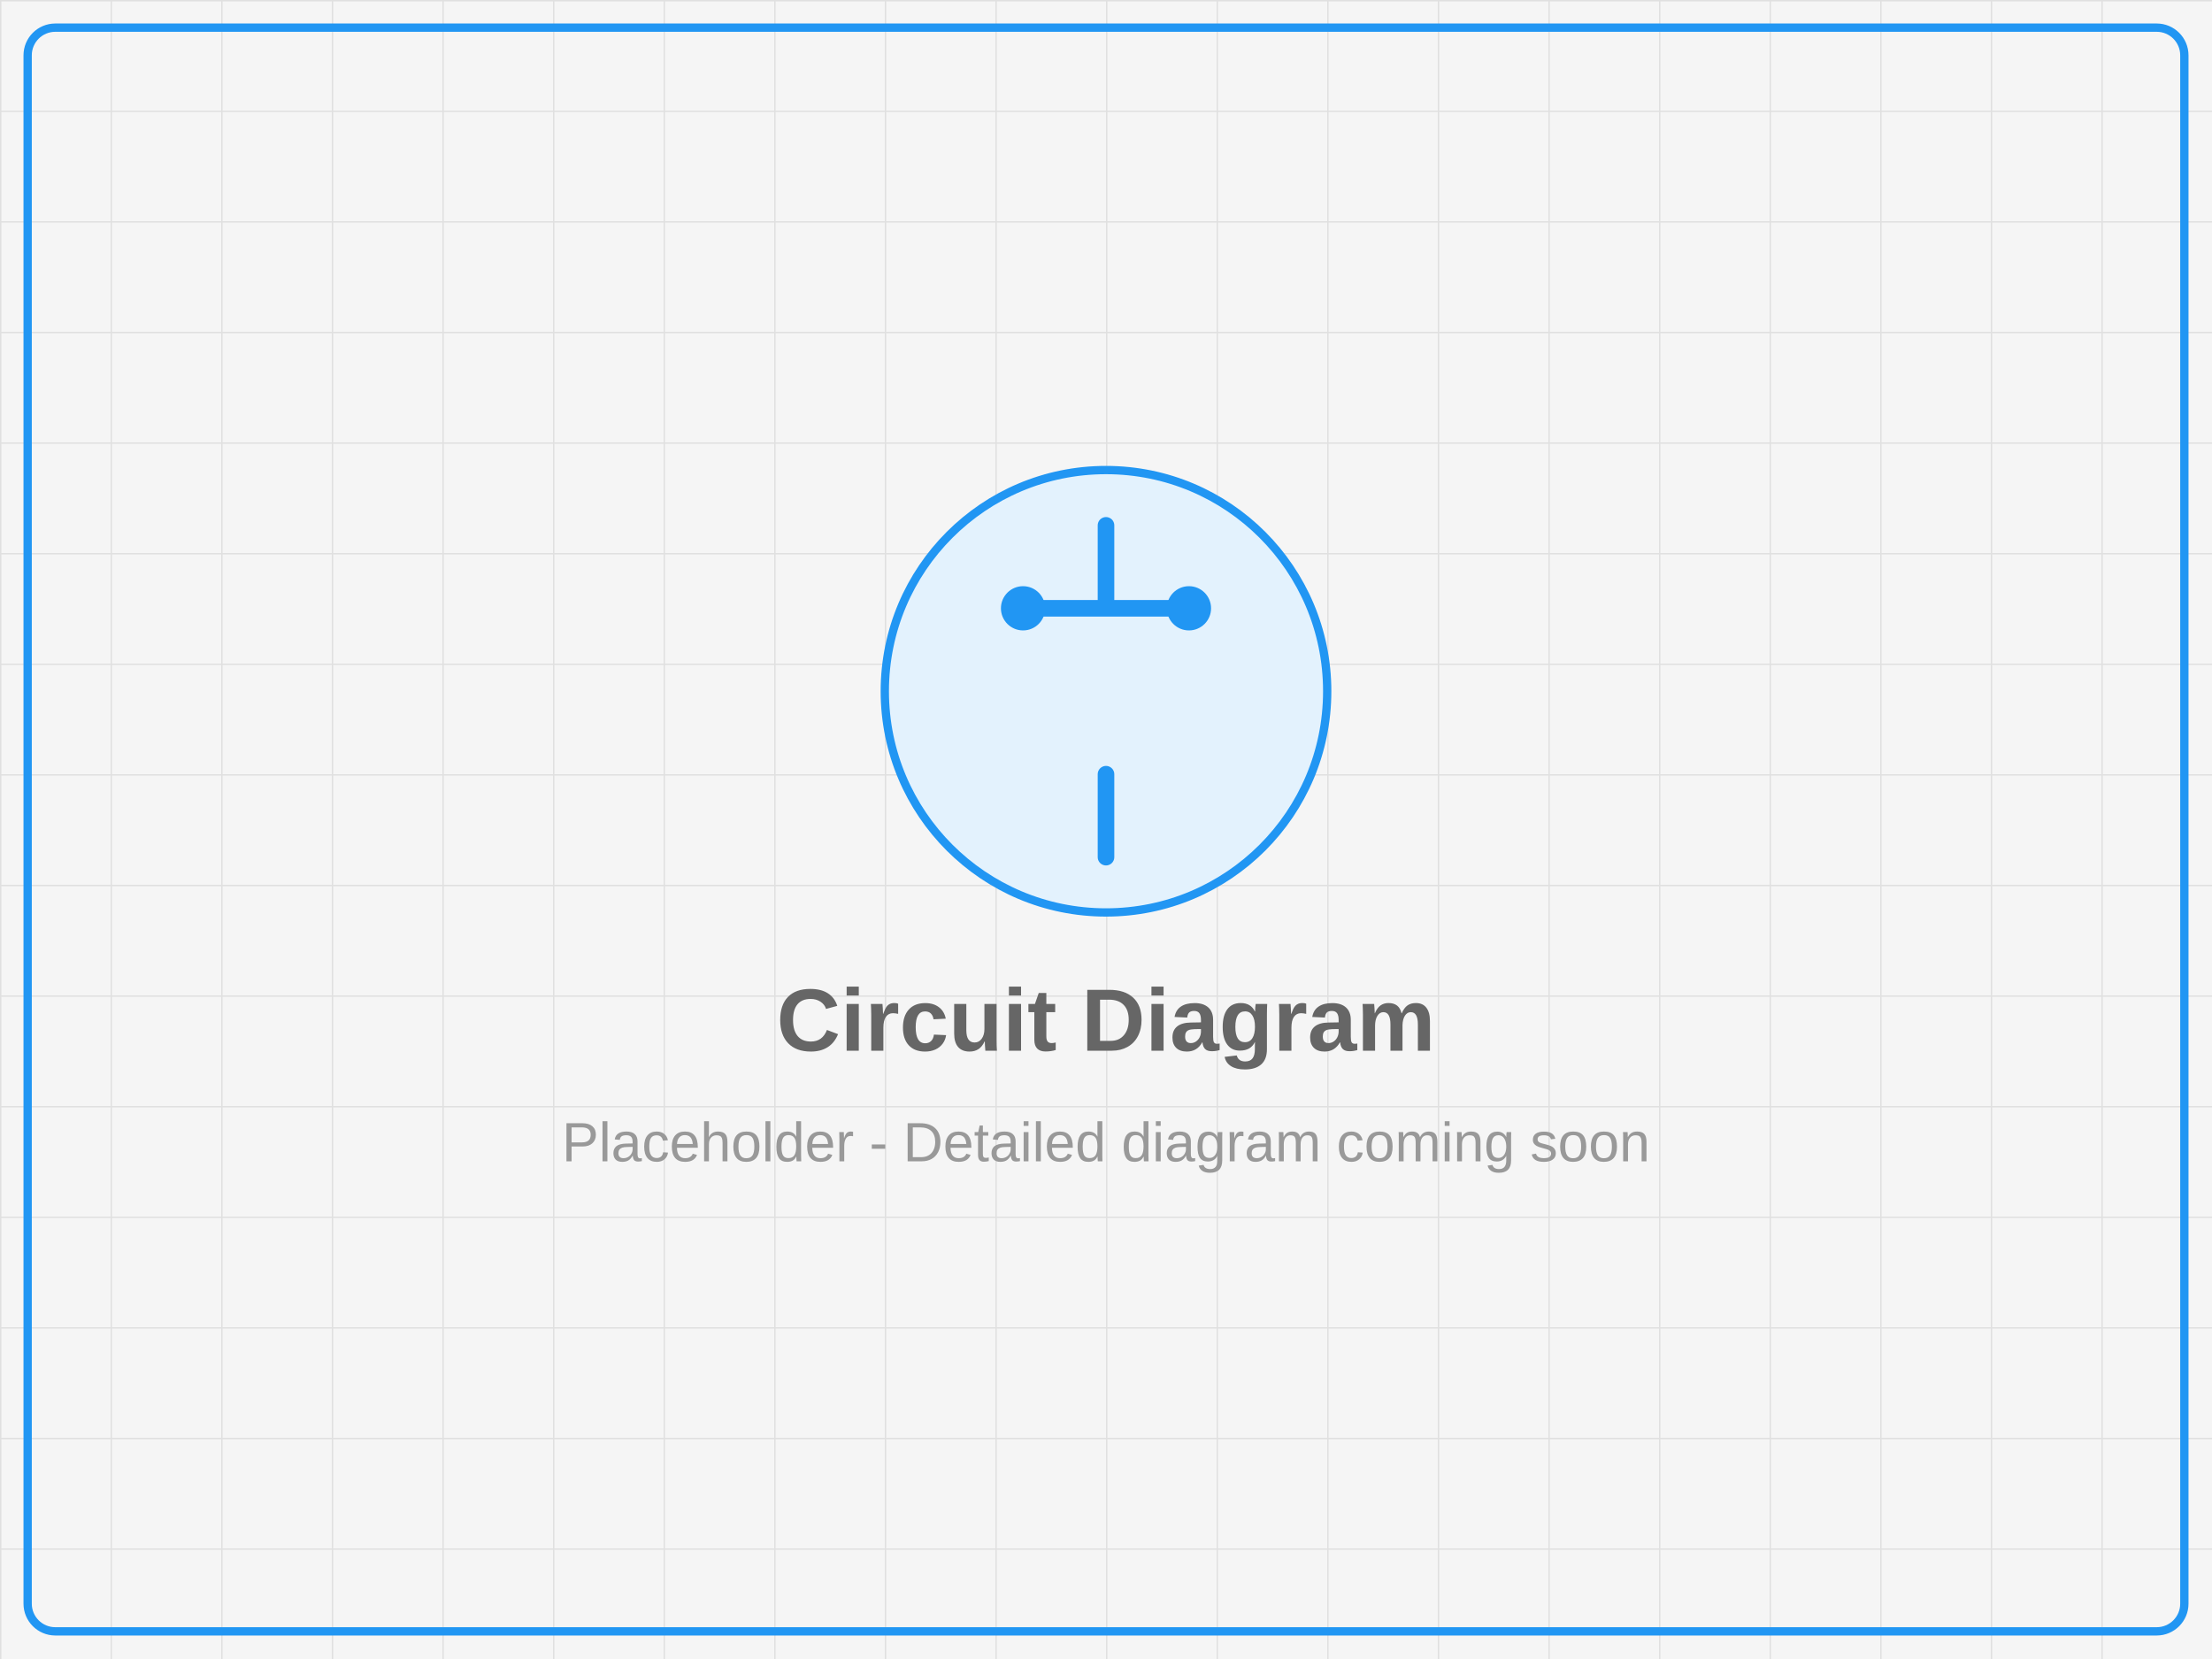
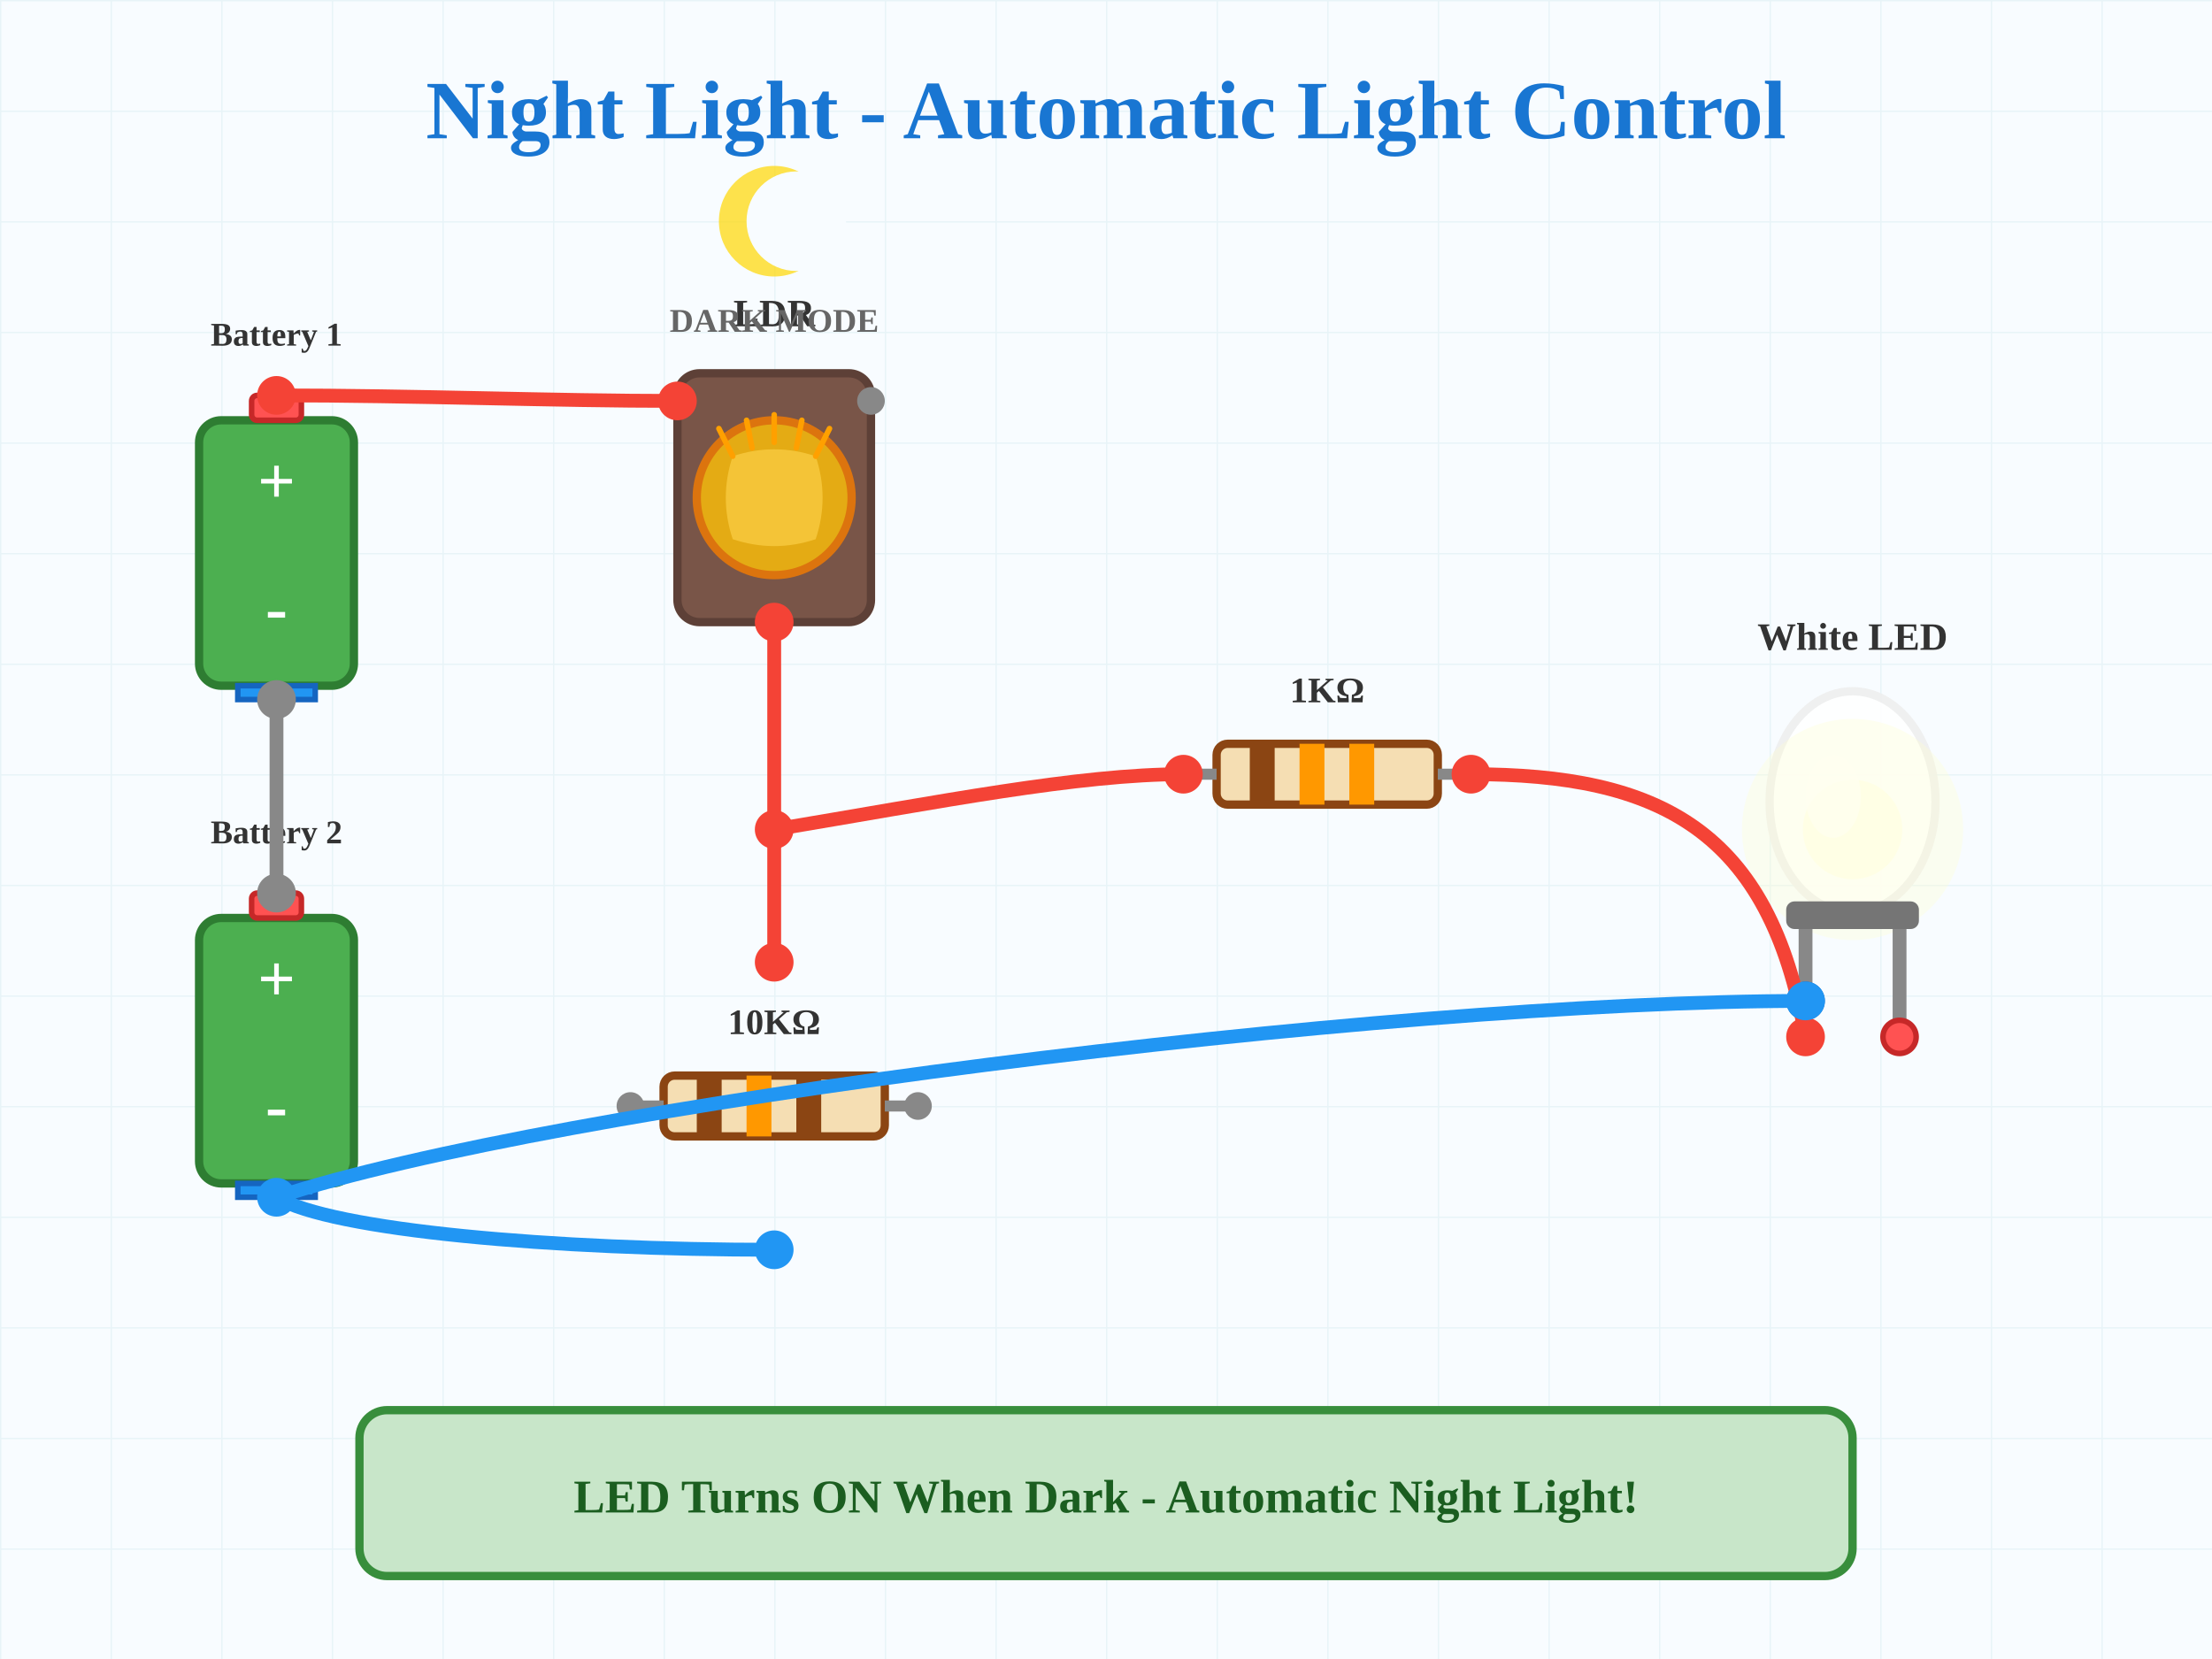
<svg xmlns="http://www.w3.org/2000/svg" width="800" height="600" viewBox="0 0 800 600">
-   <rect width="800" height="600" fill="#f5f5f5" />
+   <rect width="800" height="600" fill="#f8fcff" />
  <defs>
    <pattern id="grid" width="40" height="40" patternUnits="userSpaceOnUse">
-       <path d="M 40 0 L 0 0 0 40" fill="none" stroke="#e0e0e0" stroke-width="1" />
+       <path d="M 40 0 L 0 0 0 40" fill="none" stroke="#e8f4f8" stroke-width="1" />
    </pattern>
  </defs>
  <rect width="800" height="600" fill="url(#grid)" />
-   <rect x="10" y="10" width="780" height="580" fill="none" stroke="#2196F3" stroke-width="3" rx="10" />
-   <circle cx="400" cy="250" r="80" fill="#E3F2FD" stroke="#2196F3" stroke-width="3" />
-   <path d="M 400 190 L 400 220 M 370 220 L 430 220 M 400 280 L 400 310" stroke="#2196F3" stroke-width="6" stroke-linecap="round" />
-   <circle cx="370" cy="220" r="8" fill="#2196F3" />
-   <circle cx="430" cy="220" r="8" fill="#2196F3" />
-   <text x="400" y="380" text-anchor="middle" font-size="32" fill="#666" font-family="Arial, sans-serif" font-weight="bold">
-     Circuit Diagram
-   </text>
-   <text x="400" y="420" text-anchor="middle" font-size="20" fill="#999" font-family="Arial, sans-serif">
-     Placeholder - Detailed diagram coming soon
-   </text>
+   <text x="400" y="50" font-size="30" fill="#1976D2" text-anchor="middle" font-weight="bold">Night Light - Automatic Light Control</text>
+   <g transform="translate(100, 200)">
+     <rect x="-28" y="-48" width="56" height="96" fill="#4CAF50" stroke="#2E7D32" stroke-width="3" rx="8" />
+     <rect x="-9" y="-57" width="18" height="9" fill="#FF5252" stroke="#C62828" stroke-width="2" rx="2" />
+     <rect x="-14" y="48" width="28" height="5" fill="#2196F3" stroke="#1565C0" stroke-width="2" />
+     <text x="0" y="-18" font-size="24" fill="#fff" text-anchor="middle" font-weight="bold">+</text>
+     <text x="0" y="28" font-size="24" fill="#fff" text-anchor="middle" font-weight="bold">-</text>
+     <circle cx="0" cy="-57" r="6" fill="#FF5252" />
+     <circle cx="0" cy="53" r="6" fill="#2196F3" />
+     <text x="0" y="-75" font-size="12" fill="#333" text-anchor="middle" font-weight="bold">Battery 1</text>
+   </g>
+   <g transform="translate(100, 380)">
+     <rect x="-28" y="-48" width="56" height="96" fill="#4CAF50" stroke="#2E7D32" stroke-width="3" rx="8" />
+     <rect x="-9" y="-57" width="18" height="9" fill="#FF5252" stroke="#C62828" stroke-width="2" rx="2" />
+     <rect x="-14" y="48" width="28" height="5" fill="#2196F3" stroke="#1565C0" stroke-width="2" />
+     <text x="0" y="-18" font-size="24" fill="#fff" text-anchor="middle" font-weight="bold">+</text>
+     <text x="0" y="28" font-size="24" fill="#fff" text-anchor="middle" font-weight="bold">-</text>
+     <circle cx="0" cy="-57" r="6" fill="#FF5252" />
+     <circle cx="0" cy="53" r="6" fill="#2196F3" />
+     <text x="0" y="-75" font-size="12" fill="#333" text-anchor="middle" font-weight="bold">Battery 2</text>
+   </g>
+   <g transform="translate(280, 180)">
+     <rect x="-35" y="-45" width="70" height="90" fill="#795548" stroke="#5D4037" stroke-width="3" rx="8" />
+     <circle cx="0" cy="0" r="28" fill="#FFC107" stroke="#F57C00" stroke-width="3" opacity="0.8" />
+     <path d="M -15 -15 Q 0 -20, 15 -15 Q 20 0, 15 15 Q 0 20, -15 15 Q -20 0, -15 -15" fill="#FFD54F" opacity="0.6" />
+     <path d="M -20 -25 L -15 -15 M -10 -28 L -8 -18 M 0 -30 L 0 -20 M 10 -28 L 8 -18 M 20 -25 L 15 -15" stroke="#FFA000" stroke-width="2" stroke-linecap="round" />
+     <circle cx="-35" cy="-35" r="5" fill="#888" />
+     <circle cx="35" cy="-35" r="5" fill="#888" />
+     <text x="0" y="-62" font-size="14" fill="#333" text-anchor="middle" font-weight="bold">LDR</text>
+   </g>
+   <g transform="translate(280, 400)">
+     <rect x="-40" y="-11" width="80" height="22" fill="#F5DEB3" stroke="#8B4513" stroke-width="3" rx="4" />
+     <rect x="-28" y="-11" width="9" height="22" fill="#8B4513" />
+     <rect x="-10" y="-11" width="9" height="22" fill="#FF9800" />
+     <rect x="8" y="-11" width="9" height="22" fill="#8B4513" />
+     <line x1="-52" y1="0" x2="-40" y2="0" stroke="#888" stroke-width="4" />
+     <line x1="40" y1="0" x2="52" y2="0" stroke="#888" stroke-width="4" />
+     <circle cx="-52" cy="0" r="5" fill="#888" />
+     <circle cx="52" cy="0" r="5" fill="#888" />
+     <text x="0" y="-26" font-size="13" fill="#333" text-anchor="middle" font-weight="bold">10KΩ</text>
+   </g>
+   <g transform="translate(480, 280)">
+     <rect x="-40" y="-11" width="80" height="22" fill="#F5DEB3" stroke="#8B4513" stroke-width="3" rx="4" />
+     <rect x="-28" y="-11" width="9" height="22" fill="#8B4513" />
+     <rect x="-10" y="-11" width="9" height="22" fill="#FF9800" />
+     <rect x="8" y="-11" width="9" height="22" fill="#FF9800" />
+     <line x1="-52" y1="0" x2="-40" y2="0" stroke="#888" stroke-width="4" />
+     <line x1="40" y1="0" x2="52" y2="0" stroke="#888" stroke-width="4" />
+     <circle cx="-52" cy="0" r="5" fill="#888" />
+     <circle cx="52" cy="0" r="5" fill="#888" />
+     <text x="0" y="-26" font-size="13" fill="#333" text-anchor="middle" font-weight="bold">1KΩ</text>
+   </g>
+   <g transform="translate(670, 300)">
+     <ellipse cx="0" cy="-10" rx="30" ry="40" fill="#FFFFFF" stroke="#EEEEEE" stroke-width="3" opacity="0.9" />
+     <circle cx="0" cy="0" r="18" fill="#FFFFEE" opacity="0.9" />
+     <ellipse cx="-7" cy="-12" rx="10" ry="15" fill="#FFFFFF" opacity="0.7" />
+     <circle cx="0" cy="0" r="40" fill="#FFFFCC" opacity="0.3" />
+     <rect x="-24" y="26" width="48" height="10" fill="#757575" rx="3" />
+     <line x1="17" y1="36" x2="17" y2="75" stroke="#888" stroke-width="5" />
+     <circle cx="17" cy="75" r="6" fill="#FF5252" stroke="#C62828" stroke-width="2" />
+     <line x1="-17" y1="36" x2="-17" y2="62" stroke="#888" stroke-width="5" />
+     <circle cx="-17" cy="62" r="6" fill="#2196F3" stroke="#1565C0" stroke-width="2" />
+     <text x="0" y="-65" font-size="14" fill="#333" text-anchor="middle" font-weight="bold">White LED</text>
+   </g>
+   <g transform="translate(280, 80)">
+     <circle cx="0" cy="0" r="20" fill="#FFD700" opacity="0.7" />
+     <circle cx="8" cy="0" r="18" fill="#f8fcff" />
+     <text x="0" y="40" font-size="12" fill="#666" text-anchor="middle" font-weight="bold">DARK MODE</text>
+   </g>
+   <path d="M 100 143 C 150 143, 200 145, 245 145" fill="none" stroke="#F44336" stroke-width="5" />
+   <circle cx="100" cy="143" r="7" fill="#F44336" />
+   <circle cx="245" cy="145" r="7" fill="#F44336" />
+   <path d="M 100 253 L 100 323" fill="none" stroke="#888" stroke-width="5" />
+   <circle cx="100" cy="253" r="7" fill="#888" />
+   <circle cx="100" cy="323" r="7" fill="#888" />
+   <path d="M 280 225 L 280 300" fill="none" stroke="#F44336" stroke-width="5" />
+   <circle cx="280" cy="225" r="7" fill="#F44336" />
+   <circle cx="280" cy="300" r="7" fill="#F44336" />
+   <path d="M 280 300 L 280 348" fill="none" stroke="#F44336" stroke-width="5" />
+   <circle cx="280" cy="348" r="7" fill="#F44336" />
+   <path d="M 280 300 C 340 290, 390 280, 428 280" fill="none" stroke="#F44336" stroke-width="5" />
+   <circle cx="428" cy="280" r="7" fill="#F44336" />
+   <path d="M 532 280 C 600 280, 640 300, 653 375" fill="none" stroke="#F44336" stroke-width="5" />
+   <circle cx="532" cy="280" r="7" fill="#F44336" />
+   <circle cx="653" cy="375" r="7" fill="#F44336" />
+   <path d="M 280 452 C 200 452, 120 445, 100 433" fill="none" stroke="#2196F3" stroke-width="5" />
+   <circle cx="280" cy="452" r="7" fill="#2196F3" />
+   <circle cx="100" cy="433" r="7" fill="#2196F3" />
+   <path d="M 653 362 C 500 362, 200 400, 100 433" fill="none" stroke="#2196F3" stroke-width="5" />
+   <circle cx="653" cy="362" r="7" fill="#2196F3" />
+   <rect x="130" y="510" width="540" height="60" fill="#C8E6C9" stroke="#388E3C" stroke-width="3" rx="10" />
+   <text x="400" y="547" font-size="17" fill="#1B5E20" text-anchor="middle" font-weight="bold">LED Turns ON When Dark - Automatic Night Light!</text>
</svg>
